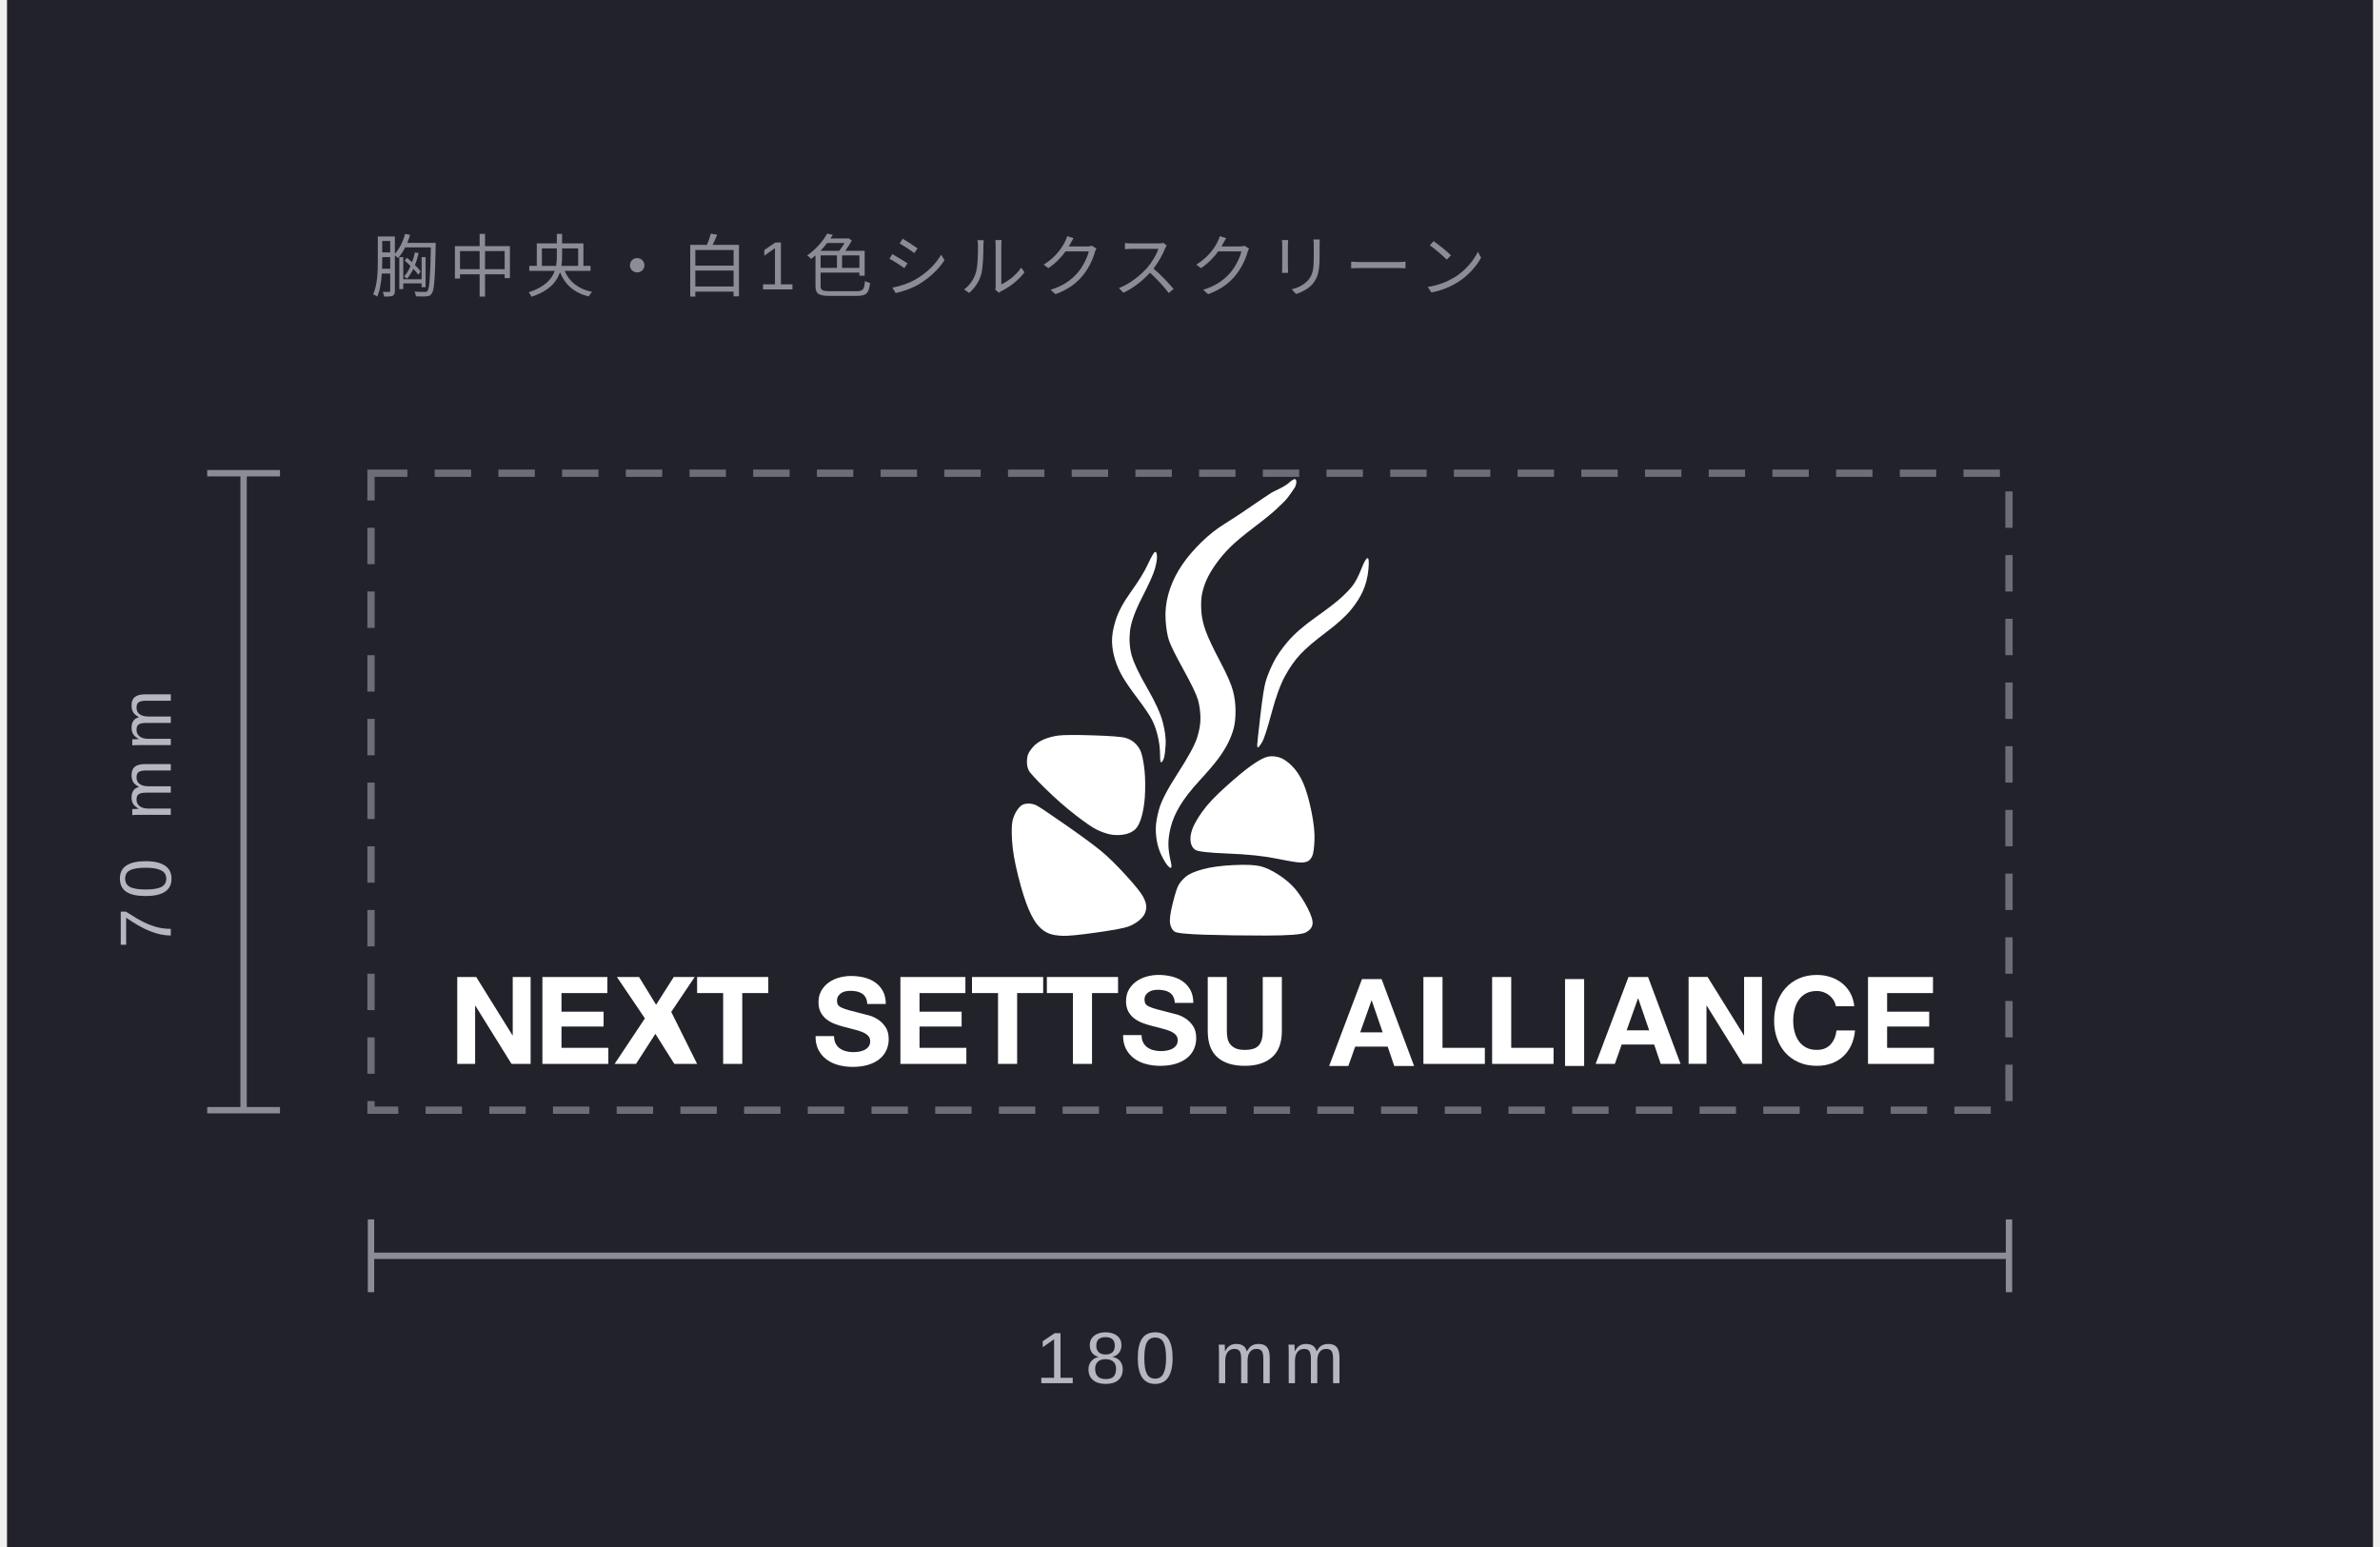
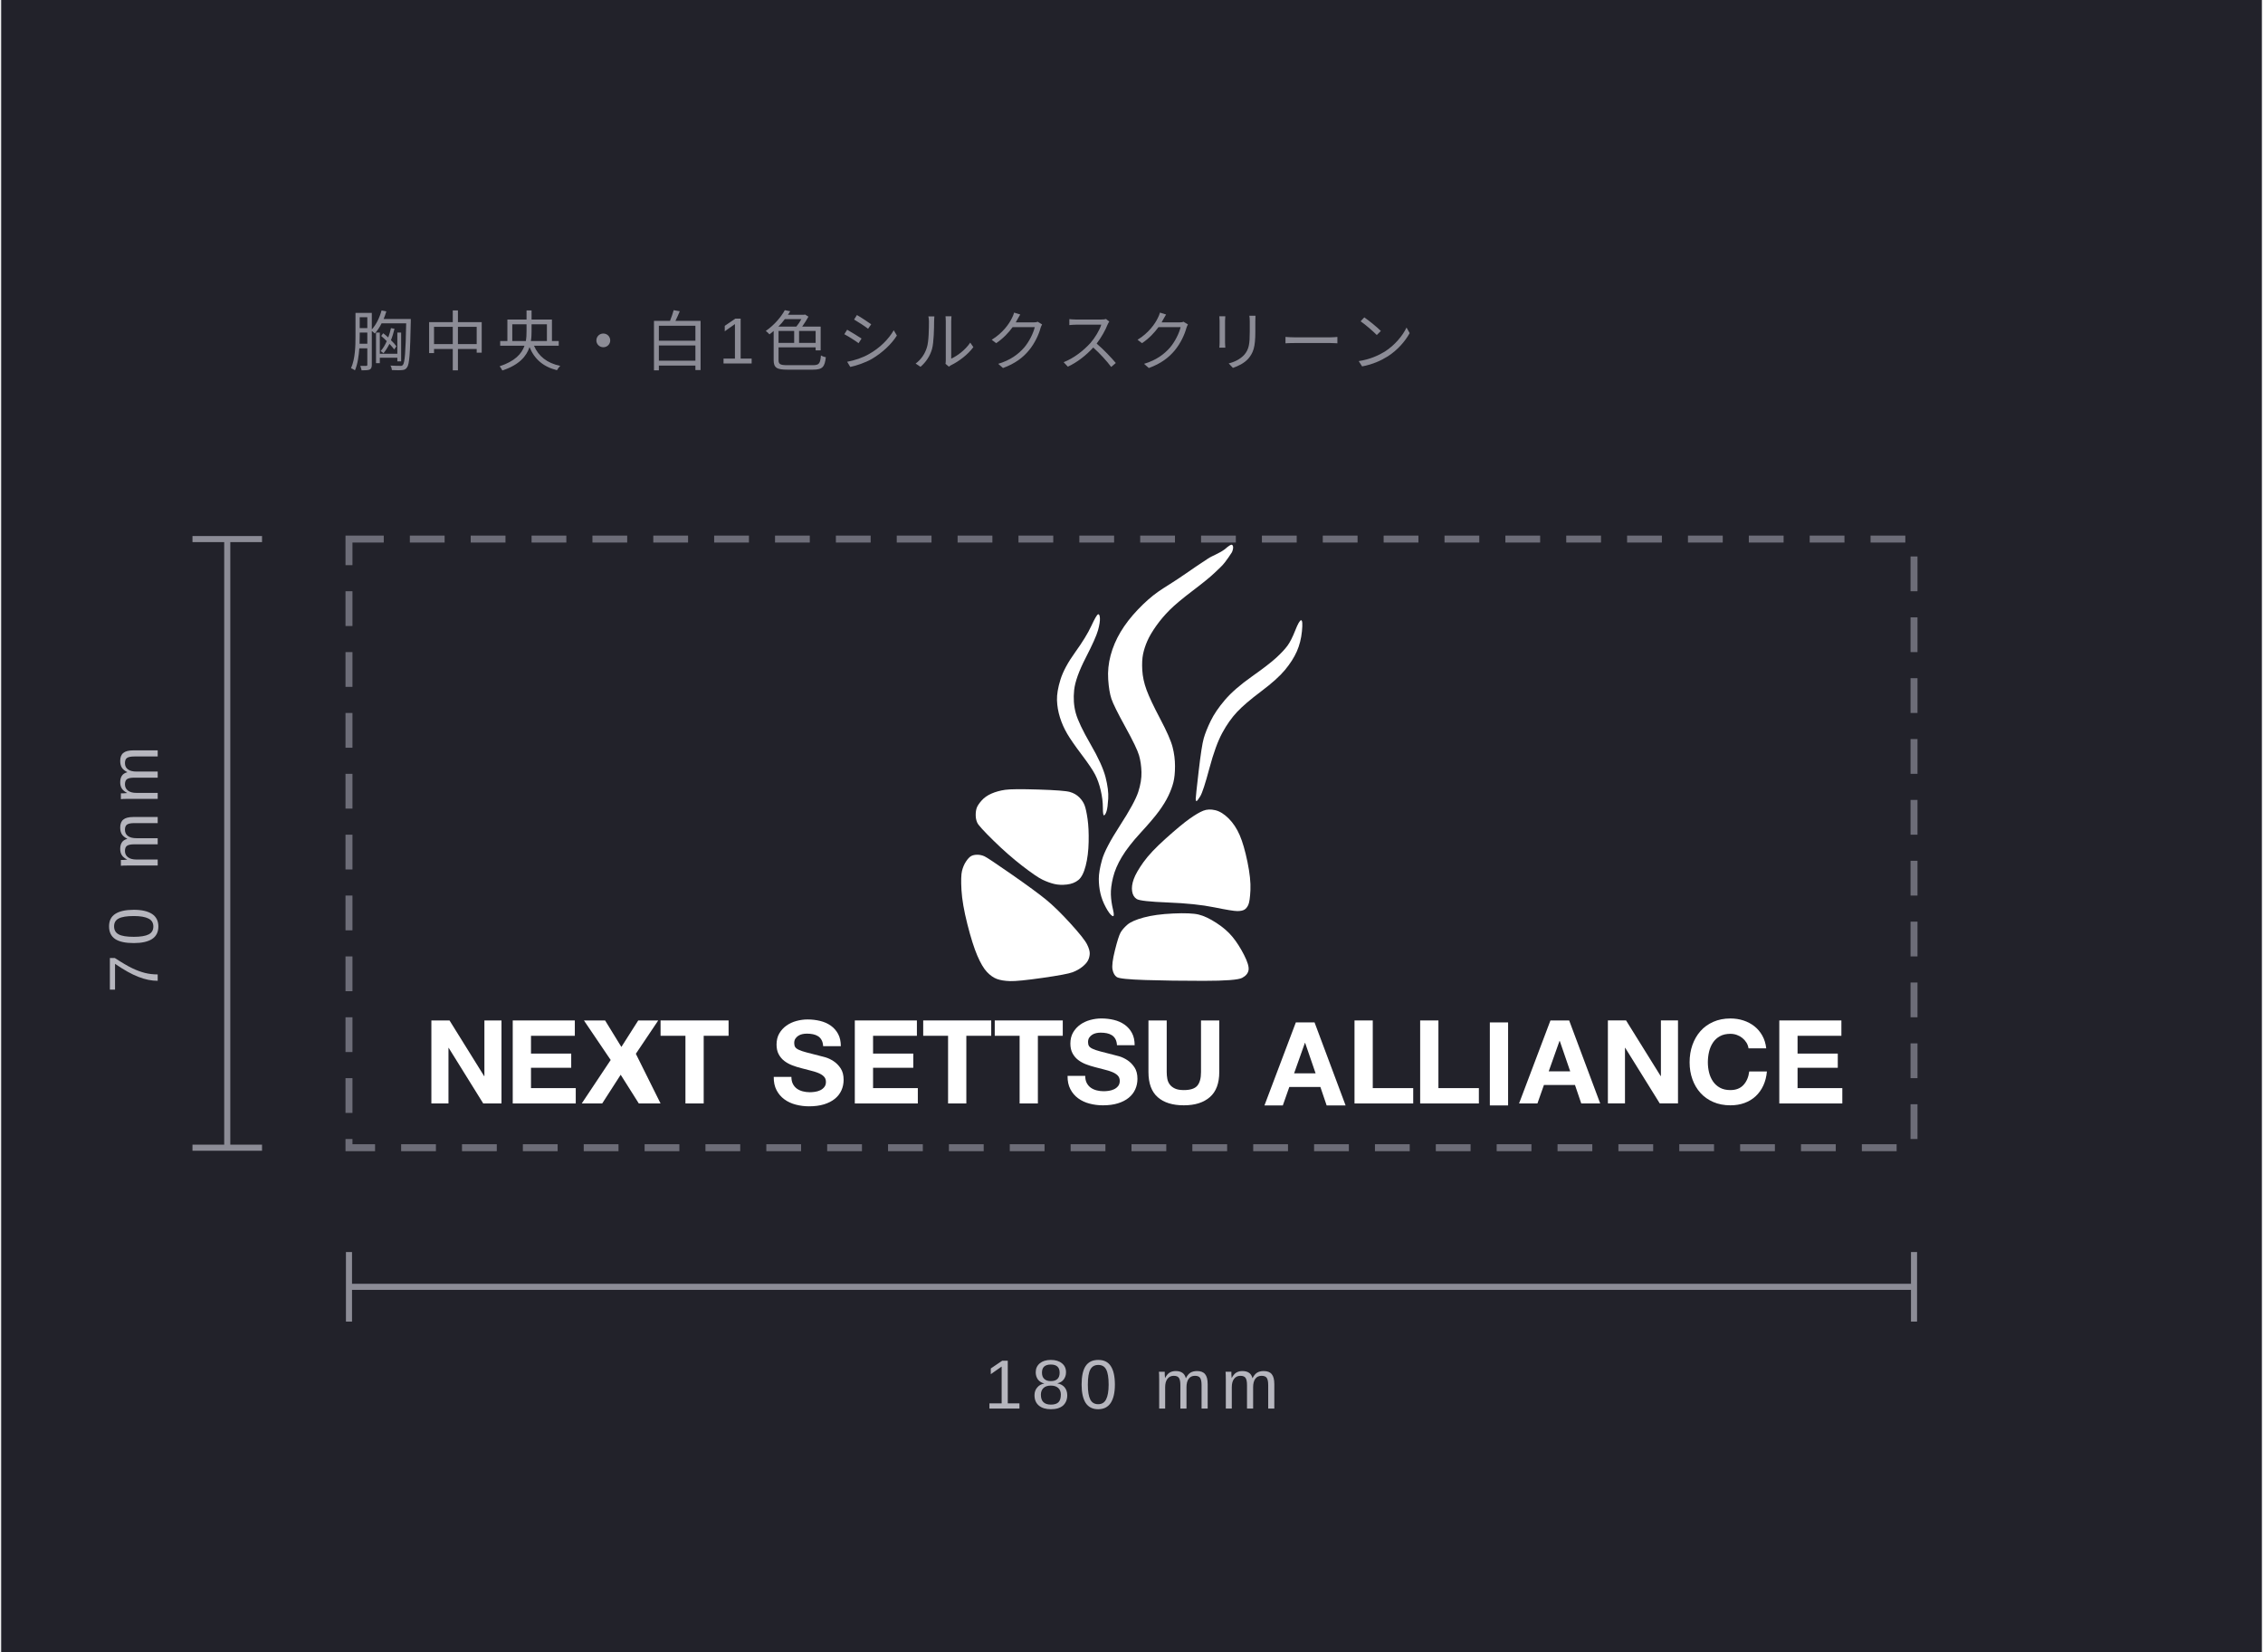
- <svg xmlns="http://www.w3.org/2000/svg" viewBox="0 0 260 170" width="800" height="520" role="img" aria-labelledby="pTitle pDesc">
-   <rect width="260" height="170" fill="#22222a" />
+ <svg xmlns="http://www.w3.org/2000/svg" viewBox="0 -10 260 190" width="1000" height="730" role="img" aria-labelledby="pTitle pDesc">
+   <rect x="0" y="-10" width="260" height="190" fill="#22222a" />
  <rect x="40" y="52" width="180" height="70" fill="none" stroke="#6d6d78" stroke-width=".8" stroke-dasharray="4 3" />
  <g transform="translate(40 52) scale(0.1285714)">
    <g id="nsa-product-lockup" fill="#FFFFFF">
      <g id="official-symbol" transform="translate(548 5) scale(.48) translate(-227 -116)">
        <g id="steam-gather-left-object">
          <path id="steam-gather-left" d="M495.31,549.36c4,15.67,5.67,29,5,40s-1.67,18.67-3,23-2.83,7-4.5,8-2.5-3.67-2.5-14-1.33-21.17-4-32.5-6.17-21.17-10.5-29.5-12.67-20.67-25-37c-12.33-16.33-21.33-29.33-27-39s-10.17-19.83-13.5-30.5-5.17-21.33-5.5-32,1.83-23.5,6.5-38.5,13.83-32,27.5-51,23.67-35.33,30-49c6.33-13.67,10.5-20.83,12.5-21.5s3.17,1.67,3.5,7c.33,5.33-.83,12.83-3.5,22.5s-10.33,26.83-23,51.5-19.83,44.67-21.5,60-.67,29.67,3,43,12.83,32.67,27.5,58c14.67,25.33,24,45.83,28,61.5Z" />
        </g>
        <g id="steam-settsu-s-center-object">
          <path id="steam-settsu-s-center" d="M730.91,116.29c2.67,1.28,3.09,6.72-.1,13.89-5.05,8.03-8.25,12.18-12.91,18.51s-11.99,12.77-19.65,20.1-21.17,18.33-40.5,33-33.67,26.67-43,36-17.67,19.17-25,29.5-12.83,19.67-16.5,28-6.33,16.5-8,24.5-2.17,18-1.5,30,3.33,24.33,8,37,13.17,30.67,25.5,54,20,40.83,23,52.5,4.5,23.5,4.5,35.5-1,22-3,30-5.17,16.5-9.5,25.5-10.17,18.5-17.5,28.5-18.67,23.33-34,40-27,31.67-35,45-13.5,26.17-16.5,38.5-4.33,23-4,32,1.67,18.33,4,28,1.83,13.5-1.5,11.5c-3.33-2-7.33-7.33-12-16s-8-17.33-10-26-3-17.67-3-27,2-21.17,6-35.5,15.17-35.67,33.5-64c18.33-28.33,29.67-49.17,34-62.5s6.33-25.67,6-37-1.83-21.67-4.5-31c-2.67-9.33-11.17-27-25.5-53s-23-43.5-26-52.5-5-21-6-36,.5-30,4.5-45,10.17-29.5,18.5-43.5,19-27.83,32-41.5,25.67-24.83,38-33.5,28.85-18.03,52.53-34.54c25.31-17.65,32.55-21.83,40.4-27.27,7.23-5.02,19.68-8.94,31.07-17.19,8.26-7.19,11.91-9.34,13.67-8.5Z" />
        </g>
        <g id="steam-spread-right-object">
          <path id="steam-spread-right" d="M859.81,256.86c2.33,0,2.83,6.83,1.5,20.5s-4.5,26.17-9.5,37.5-12.33,22.83-22,34.5-24.5,25-44.5,40-35,27.83-45,38.5-19.17,23.67-27.5,39-16.33,37.33-24,66c-7.67,28.67-13.33,46-17,52s-6,9-7,9-1.5-1.33-1.5-4,1.83-19.83,5.5-51.5c3.67-31.67,6.83-52.17,9.5-61.5s7-20.17,13-32.5,14.83-25.33,26.5-39,28.33-28.17,50-43.5,37-27.17,46-35.5,15.83-15.67,20.5-22,9.5-15.83,14.5-28.5,8.67-19,11-19Z" />
        </g>
        <g id="stone-top-left-object">
          <path id="stone-top-left" d="M461.81,627.36c1.67,11.67,2.33,25.83,2,42.5s-2.17,31.5-5.5,44.5-7.83,21.83-13.5,26.5-12.83,7.5-21.5,8.5-16.5.67-23.5-1-14.33-4.33-22-8-20.33-12.33-38-26-35.5-29.33-53.5-47-28-28.67-30-33-3-9.17-3-14.5.67-9.83,2-13.5,4.33-8.17,9-13.5,10.83-9.67,18.5-13,16.17-5.67,25.5-7,30-1.5,62-.5,51.5,2.5,58.5,4.5,12.83,5.33,17.5,10,8,9.67,10,15,3.83,13.83,5.5,25.5Z" />
        </g>
        <g id="stone-bottom-left-object">
          <path id="stone-bottom-left" d="M460.81,860.86c3.67,7.33,5.33,13.33,5,18s-1.5,8.83-3.5,12.5-5.5,7.5-10.5,11.5-11,7.33-18,10-25.67,6.17-56,10.5-50.5,6.33-60.5,6-18.17-1.67-24.5-4-12.5-6.67-18.5-13-12-16.5-18-30.5-12.17-33.5-18.5-58.5-10-46.17-11-63.5-.67-29.33,1-36,4.17-12.5,7.5-17.5,6.5-8.33,9.5-10,6.83-2.5,11.5-2.5,9.17,1,13.5,3,21.33,13.33,51,34,51,36.33,64,47,28,25.33,45,44,27.33,31.67,31,39Z" />
        </g>
        <g id="stone-top-right-object">
          <path id="stone-top-right" d="M759.81,707.36c4.33,21,6.17,38.5,5.5,52.5s-2,23.17-4,27.5-4.5,7.33-7.5,9-7.33,2.5-13,2.5-20-2.33-43-7-51.67-7.67-86-9-53.83-3.5-58.5-6.5-7.5-7.83-8.5-14.5,0-14.17,3-22.5,9-18.83,18-31.5,23-27.5,42-44.5,33.67-29.17,44-36.5,18.83-12.33,25.5-15,14.17-3,22.5-1,16.67,7.17,25,15.5,15.17,18.67,20.5,31,10.17,29,14.5,50Z" />
        </g>
        <g id="stone-bottom-right-object">
          <path id="stone-bottom-right" d="M753.31,880.36c6.67,13,9.5,22.5,8.5,28.5s-5,10.83-12,14.5-30.83,5.5-71.5,5.5-76.83-.5-108.5-1.5-49.5-2.83-53.5-5.5-6.67-7.33-8-14c-1.33-6.67.17-18.67,4.5-36s7.83-28.33,10.5-33,6.83-9.5,12.5-14.5,15.83-9.5,30.5-13.5,33-6.5,55-7.5,37.83-.33,47.5,2,20.67,7.5,33,15.5,22.33,16.67,30,26,14.83,20.5,21.5,33.5Z" />
        </g>
      </g>
      <g id="horizontal-wordmark">
        <g id="word-next">
          <g id="next-letter-01-n-object" transform="translate(-192 -558)">
            <path id="next-letter-01-n" d="M265.71,988.61v74.26h15.29v-49.71h.21l30.89,49.71h16.33v-74.26h-15.29v49.82h-.21l-30.99-49.82h-16.22Z" />
          </g>
          <g id="next-letter-02-e-object" transform="translate(-192 -558)">
            <path id="next-letter-02-e" d="M338.49,988.61v74.26h56.37v-13.73h-40.04v-18.2h35.98v-12.69h-35.98v-15.91h39.21v-13.73h-55.54Z" />
          </g>
          <g id="next-letter-03-x-object" transform="translate(-192 -558)">
            <path id="next-letter-03-x" d="M426.11,1023.97l-25.9,38.9h18.3l16.54-25.69,16.22,25.69h19.45l-22.1-44.44,20.02-29.82h-17.89l-15.08,23.71-14.56-23.71h-18.93l23.92,35.36Z" />
          </g>
          <g id="next-letter-04-t-object" transform="translate(-192 -558)">
            <path id="next-letter-04-t" d="M492.98,1002.33v60.53h16.33v-60.53h22.26v-13.73h-60.84v13.73h22.26Z" />
          </g>
        </g>
        <g id="word-settsu">
          <g id="settsu-letter-01-s-object" transform="translate(114 -669)">
            <path id="settsu-letter-01-s" d="M281.78,1150.1h-15.81c-.07,4.58.76,8.53,2.5,11.86s4.07,6.07,7.02,8.22c2.95,2.15,6.34,3.73,10.19,4.73,3.85,1.01,7.82,1.51,11.91,1.51,5.06,0,9.52-.59,13.36-1.77s7.07-2.83,9.67-4.94,4.56-4.63,5.88-7.54c1.32-2.91,1.98-6.07,1.98-9.46,0-4.16-.88-7.57-2.65-10.24s-3.87-4.8-6.29-6.4c-2.43-1.59-4.87-2.76-7.33-3.48s-4.39-1.23-5.77-1.51c-4.65-1.18-8.41-2.15-11.28-2.91-2.88-.76-5.13-1.53-6.76-2.29s-2.72-1.59-3.28-2.5c-.55-.9-.83-2.08-.83-3.54,0-1.59.35-2.91,1.04-3.95.69-1.04,1.58-1.91,2.65-2.6s2.27-1.18,3.59-1.46c1.32-.28,2.63-.42,3.95-.42,2.01,0,3.87.17,5.56.52s3.21.94,4.52,1.77c1.32.83,2.37,1.98,3.17,3.43.8,1.46,1.27,3.29,1.4,5.51h15.81c0-4.3-.81-7.96-2.44-10.97-1.63-3.02-3.83-5.49-6.6-7.44s-5.95-3.35-9.52-4.21-7.3-1.3-11.18-1.3c-3.33,0-6.66.45-9.98,1.35s-6.31,2.29-8.94,4.16c-2.63,1.87-4.77,4.21-6.4,7.02s-2.44,6.12-2.44,9.93c0,3.4.64,6.29,1.92,8.68s2.96,4.39,5.04,5.98c2.08,1.59,4.44,2.89,7.07,3.9,2.63,1.01,5.34,1.85,8.11,2.55,2.7.76,5.37,1.46,8.01,2.08,2.63.62,4.99,1.35,7.07,2.18,2.08.83,3.76,1.87,5.04,3.12,1.28,1.25,1.92,2.88,1.92,4.89,0,1.87-.49,3.41-1.46,4.63-.97,1.21-2.18,2.17-3.64,2.86-1.46.69-3.02,1.16-4.68,1.4s-3.22.36-4.68.36c-2.15,0-4.23-.26-6.24-.78-2.01-.52-3.76-1.32-5.25-2.39-1.49-1.07-2.69-2.48-3.59-4.21-.9-1.73-1.35-3.85-1.35-6.34Z" />
          </g>
          <g id="settsu-letter-02-e-object" transform="translate(114 -669)">
            <path id="settsu-letter-02-e" d="M338.49,1099.61v74.26h56.37v-13.73h-40.04v-18.2h35.98v-12.69h-35.98v-15.91h39.21v-13.73h-55.54Z" />
          </g>
          <g id="settsu-letter-03-t-object" transform="translate(114 -669)">
            <path id="settsu-letter-03-t" d="M421.92,1113.33v60.53h16.33v-60.53h22.26v-13.73h-60.84v13.73h22.26Z" />
          </g>
          <g id="settsu-letter-04-t-object" transform="translate(114 -669)">
            <path id="settsu-letter-04-t" d="M485.92,1113.33v60.53h16.33v-60.53h22.26v-13.73h-60.84v13.73h22.26Z" />
          </g>
          <g id="settsu-letter-05-s-object" transform="translate(114 -669)">
            <path id="settsu-letter-05-s" d="M544.62,1149.21h-15.81c-.07,4.58.76,8.53,2.5,11.86,1.73,3.33,4.07,6.07,7.02,8.22,2.95,2.15,6.34,3.73,10.19,4.73,3.85,1.01,7.82,1.51,11.91,1.51,5.06,0,9.52-.59,13.36-1.77,3.85-1.18,7.07-2.83,9.67-4.94s4.56-4.63,5.88-7.54c1.32-2.91,1.98-6.07,1.98-9.46,0-4.16-.88-7.57-2.65-10.24s-3.87-4.8-6.29-6.4c-2.43-1.59-4.87-2.76-7.33-3.48s-4.39-1.23-5.77-1.51c-4.65-1.18-8.41-2.15-11.28-2.91-2.88-.76-5.13-1.53-6.76-2.29-1.63-.76-2.72-1.59-3.28-2.5-.55-.9-.83-2.08-.83-3.54,0-1.59.35-2.91,1.04-3.95.69-1.04,1.58-1.91,2.65-2.6,1.07-.69,2.27-1.18,3.59-1.46,1.32-.28,2.63-.42,3.95-.42,2.01,0,3.87.17,5.56.52,1.7.35,3.21.94,4.52,1.77s2.37,1.98,3.17,3.43c.8,1.46,1.27,3.29,1.4,5.51h15.81c0-4.3-.81-7.96-2.44-10.97-1.63-3.02-3.83-5.49-6.6-7.44s-5.95-3.35-9.52-4.21-7.3-1.3-11.18-1.3c-3.33,0-6.66.45-9.98,1.35s-6.31,2.29-8.94,4.16-4.77,4.21-6.4,7.02c-1.63,2.81-2.44,6.12-2.44,9.93,0,3.4.64,6.29,1.92,8.68s2.96,4.39,5.04,5.98c2.08,1.59,4.44,2.89,7.07,3.9,2.63,1.01,5.34,1.85,8.11,2.55,2.7.76,5.37,1.46,8.01,2.08,2.63.62,4.99,1.35,7.07,2.18,2.08.83,3.76,1.87,5.04,3.12,1.28,1.25,1.92,2.88,1.92,4.89,0,1.87-.49,3.41-1.46,4.63-.97,1.21-2.18,2.17-3.64,2.86-1.46.69-3.02,1.16-4.68,1.4s-3.22.36-4.68.36c-2.15,0-4.23-.26-6.24-.78-2.01-.52-3.76-1.32-5.25-2.39-1.49-1.07-2.69-2.48-3.59-4.21-.9-1.73-1.35-3.85-1.35-6.34Z" />
          </g>
          <g id="settsu-letter-06-u-object" transform="translate(114 -669)">
            <path id="settsu-letter-06-u" d="M664.51,1145.78v-46.18h-16.33v46.18c0,5.55-1.11,9.62-3.33,12.22-2.22,2.6-6.24,3.9-12.06,3.9-3.33,0-5.98-.47-7.96-1.4-1.98-.94-3.52-2.15-4.63-3.64-1.11-1.49-1.84-3.21-2.18-5.15-.35-1.94-.52-3.92-.52-5.93v-46.18h-16.33v46.18c0,10.12,2.76,17.61,8.27,22.46,5.51,4.85,13.29,7.28,23.35,7.28s17.68-2.44,23.3-7.33c5.62-4.89,8.42-12.36,8.42-22.41Z" />
          </g>
        </g>
        <g id="word-alliance">
          <g id="alliance-letter-01-a-object" transform="translate(558 -780)">
            <path id="alliance-letter-01-a" d="M287.45,1257.93l9.67-27.25h.21l9.36,27.25h-19.24ZM289.01,1212.37l-28.08,74.26h16.43l5.82-16.54h27.77l5.62,16.54h16.95l-27.77-74.26h-16.74Z" />
          </g>
          <g id="alliance-letter-02-l-object" transform="translate(558 -780)">
            <path id="alliance-letter-02-l" d="M341.49,1210.61v74.26h52.52v-13.73h-36.19v-60.53h-16.33Z" />
          </g>
          <g id="alliance-letter-03-l-object" transform="translate(558 -780)">
            <path id="alliance-letter-03-l" d="M400.22,1210.61v74.26h52.52v-13.73h-36.19v-60.53h-16.33Z" />
          </g>
          <g id="alliance-letter-04-i-object" transform="translate(558 -780)">
            <path id="alliance-letter-04-i" d="M462.55,1212.37v74.26h16.33v-74.26h-16.33Z" />
          </g>
          <g id="alliance-letter-05-a-object" transform="translate(558 -780)">
            <path id="alliance-letter-05-a" d="M515.21,1256.16l9.67-27.25h.21l9.36,27.25h-19.24ZM516.77,1210.61l-28.08,74.26h16.43l5.82-16.54h27.77l5.62,16.54h16.95l-27.77-74.26h-16.74Z" />
          </g>
          <g id="alliance-letter-06-n-object" transform="translate(558 -780)">
            <path id="alliance-letter-06-n" d="M568.15,1210.55v74.26h15.29v-49.71h.21l30.89,49.71h16.33v-74.26h-15.29v49.82h-.21l-30.99-49.82h-16.22Z" />
          </g>
          <g id="alliance-letter-07-c-object" transform="translate(558 -780)">
            <path id="alliance-letter-07-c" d="M693.99,1235.57h15.81c-.49-4.3-1.66-8.11-3.54-11.44-1.87-3.33-4.25-6.12-7.12-8.37-2.88-2.25-6.14-3.97-9.78-5.15s-7.51-1.77-11.6-1.77c-5.69,0-10.8,1.01-15.34,3.02-4.54,2.01-8.37,4.78-11.49,8.32-3.12,3.54-5.51,7.68-7.18,12.43s-2.5,9.9-2.5,15.44.83,10.45,2.5,15.13c1.66,4.68,4.06,8.75,7.18,12.22,3.12,3.47,6.95,6.19,11.49,8.16,4.54,1.98,9.65,2.96,15.34,2.96,4.58,0,8.77-.69,12.58-2.08s7.14-3.4,9.98-6.03c2.84-2.63,5.13-5.82,6.86-9.57,1.73-3.74,2.81-7.94,3.22-12.58h-15.81c-.62,4.99-2.34,9.01-5.15,12.06-2.81,3.05-6.71,4.58-11.7,4.58-3.67,0-6.79-.71-9.36-2.13-2.57-1.42-4.65-3.31-6.24-5.67-1.59-2.36-2.76-5.01-3.48-7.96-.73-2.95-1.09-5.98-1.09-9.1s.36-6.41,1.09-9.46c.73-3.05,1.89-5.77,3.48-8.16,1.59-2.39,3.67-4.3,6.24-5.72,2.57-1.42,5.69-2.13,9.36-2.13,2.01,0,3.93.33,5.77.99,1.84.66,3.48,1.58,4.94,2.76,1.46,1.18,2.67,2.55,3.64,4.11s1.59,3.28,1.87,5.15Z" />
          </g>
          <g id="alliance-letter-08-e-object" transform="translate(558 -780)">
            <path id="alliance-letter-08-e" d="M721.49,1210.61v74.26h56.37v-13.73h-40.04v-18.2h35.98v-12.69h-35.98v-15.91h39.21v-13.73h-55.54Z" />
          </g>
        </g>
      </g>
    </g>
  </g>
  <g stroke="#8c8c96" stroke-width=".7" fill="none">
    <path d="M40,138 H220" />
    <path d="M40,134 V142" />
    <path d="M220,134 V142" />
    <path d="M26,52 V122" />
    <path d="M22,52 H30" />
    <path d="M22,122 H30" />
  </g>
  <g fill="#b6b6be" font-family="Helvetica Neue, Arial, sans-serif" font-size="8" letter-spacing="1">
    <text x="130" y="152" text-anchor="middle">180 mm</text>
    <text x="18" y="90" text-anchor="middle" transform="rotate(-90 18 90)">70 mm</text>
    <text x="40" y="32" font-size="7.5" fill="#8c8c96">胸中央・白1色シルクスクリーン</text>
  </g>
</svg>
